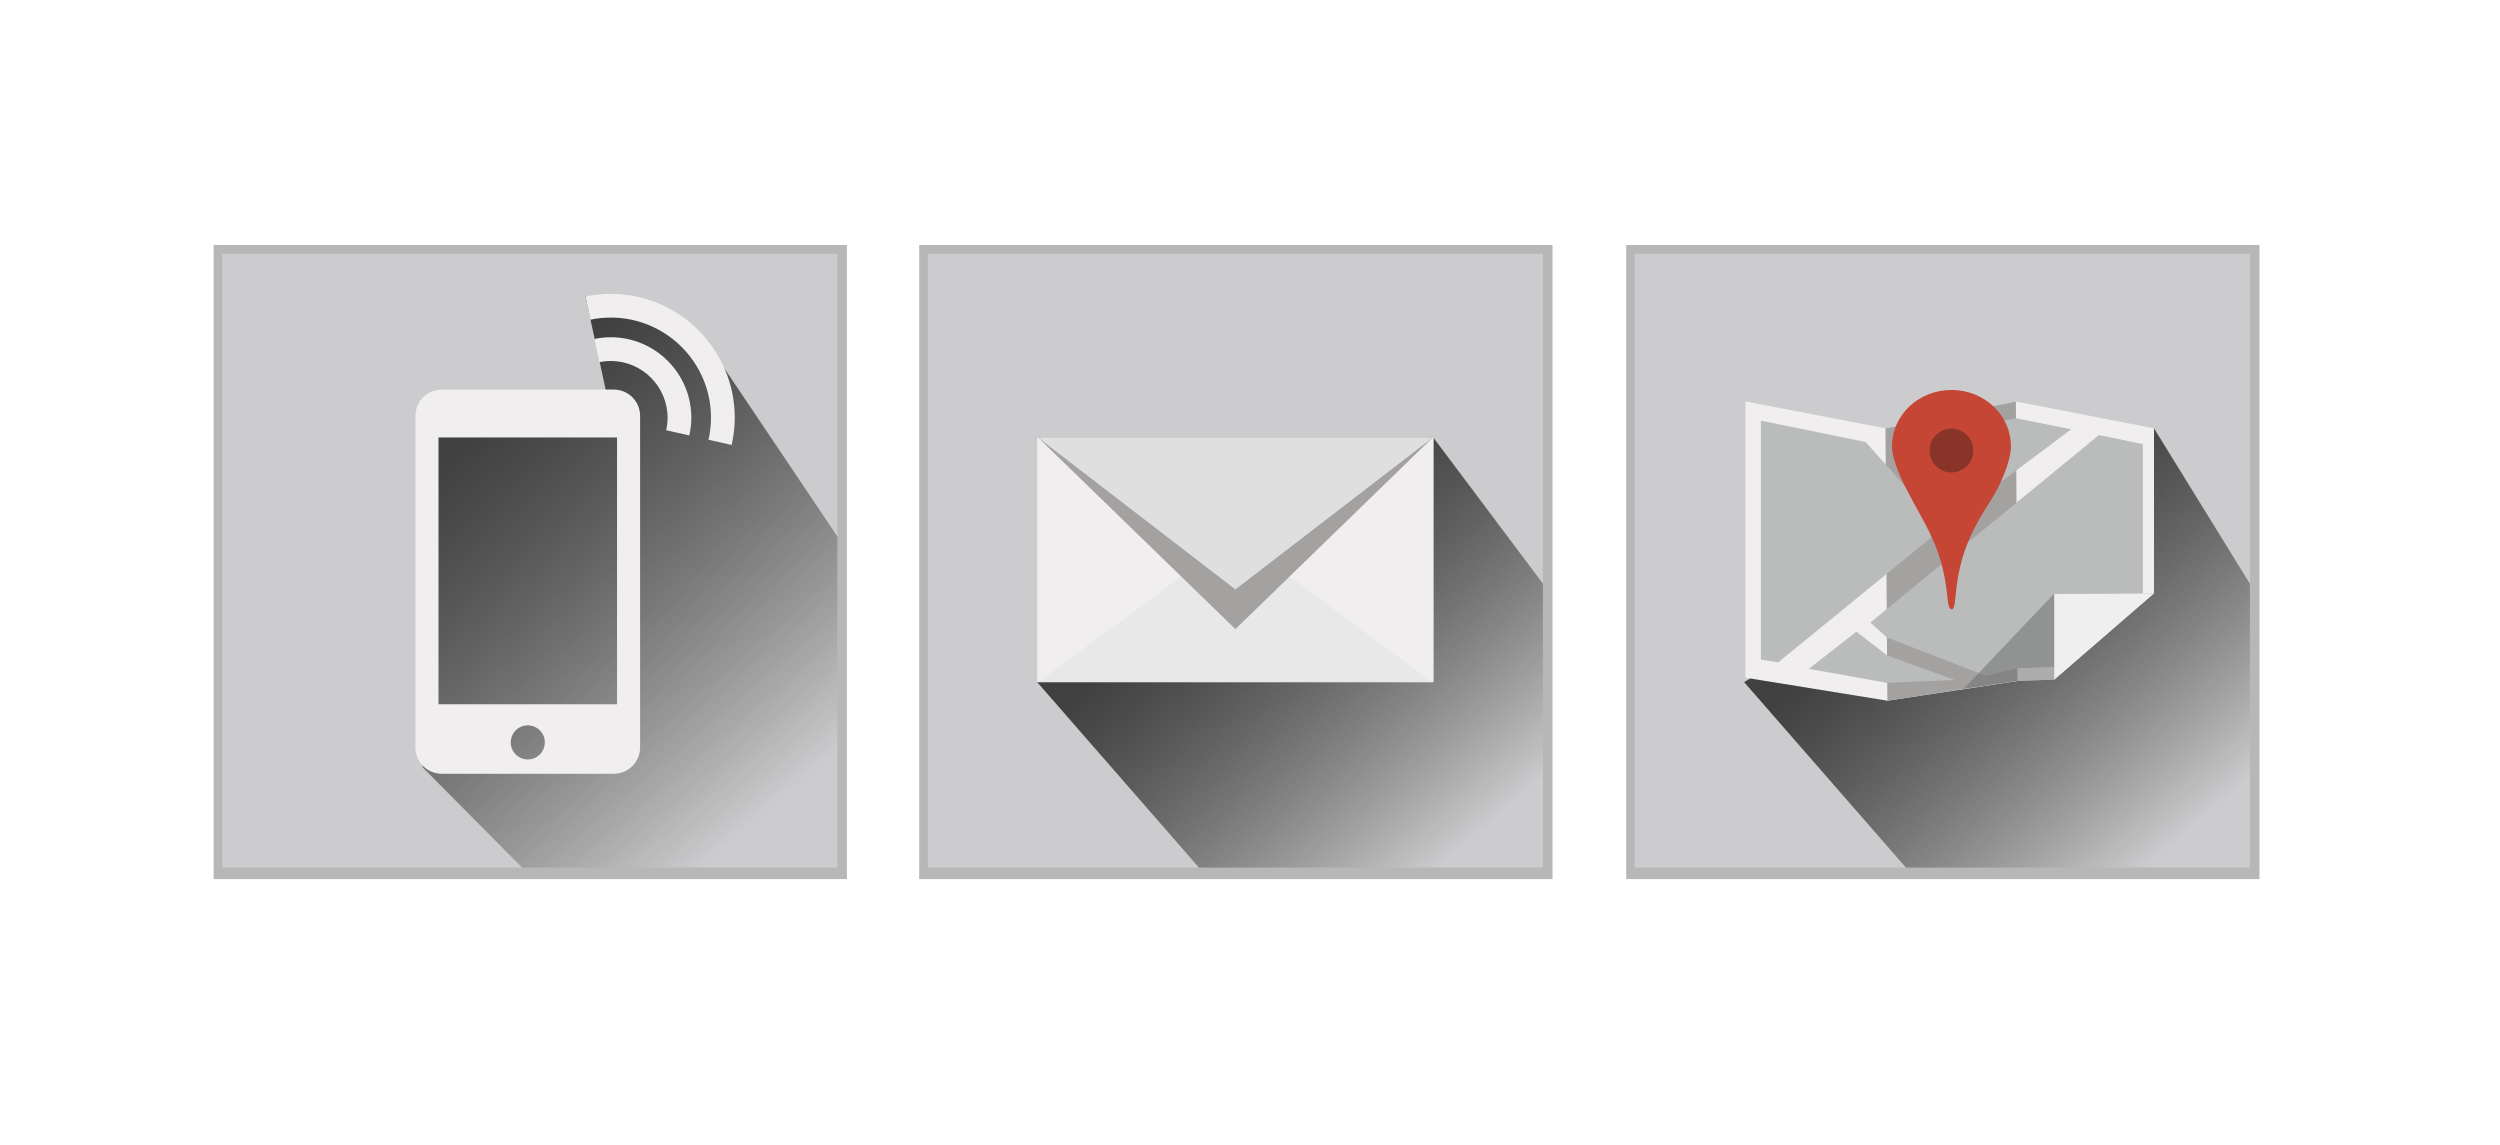
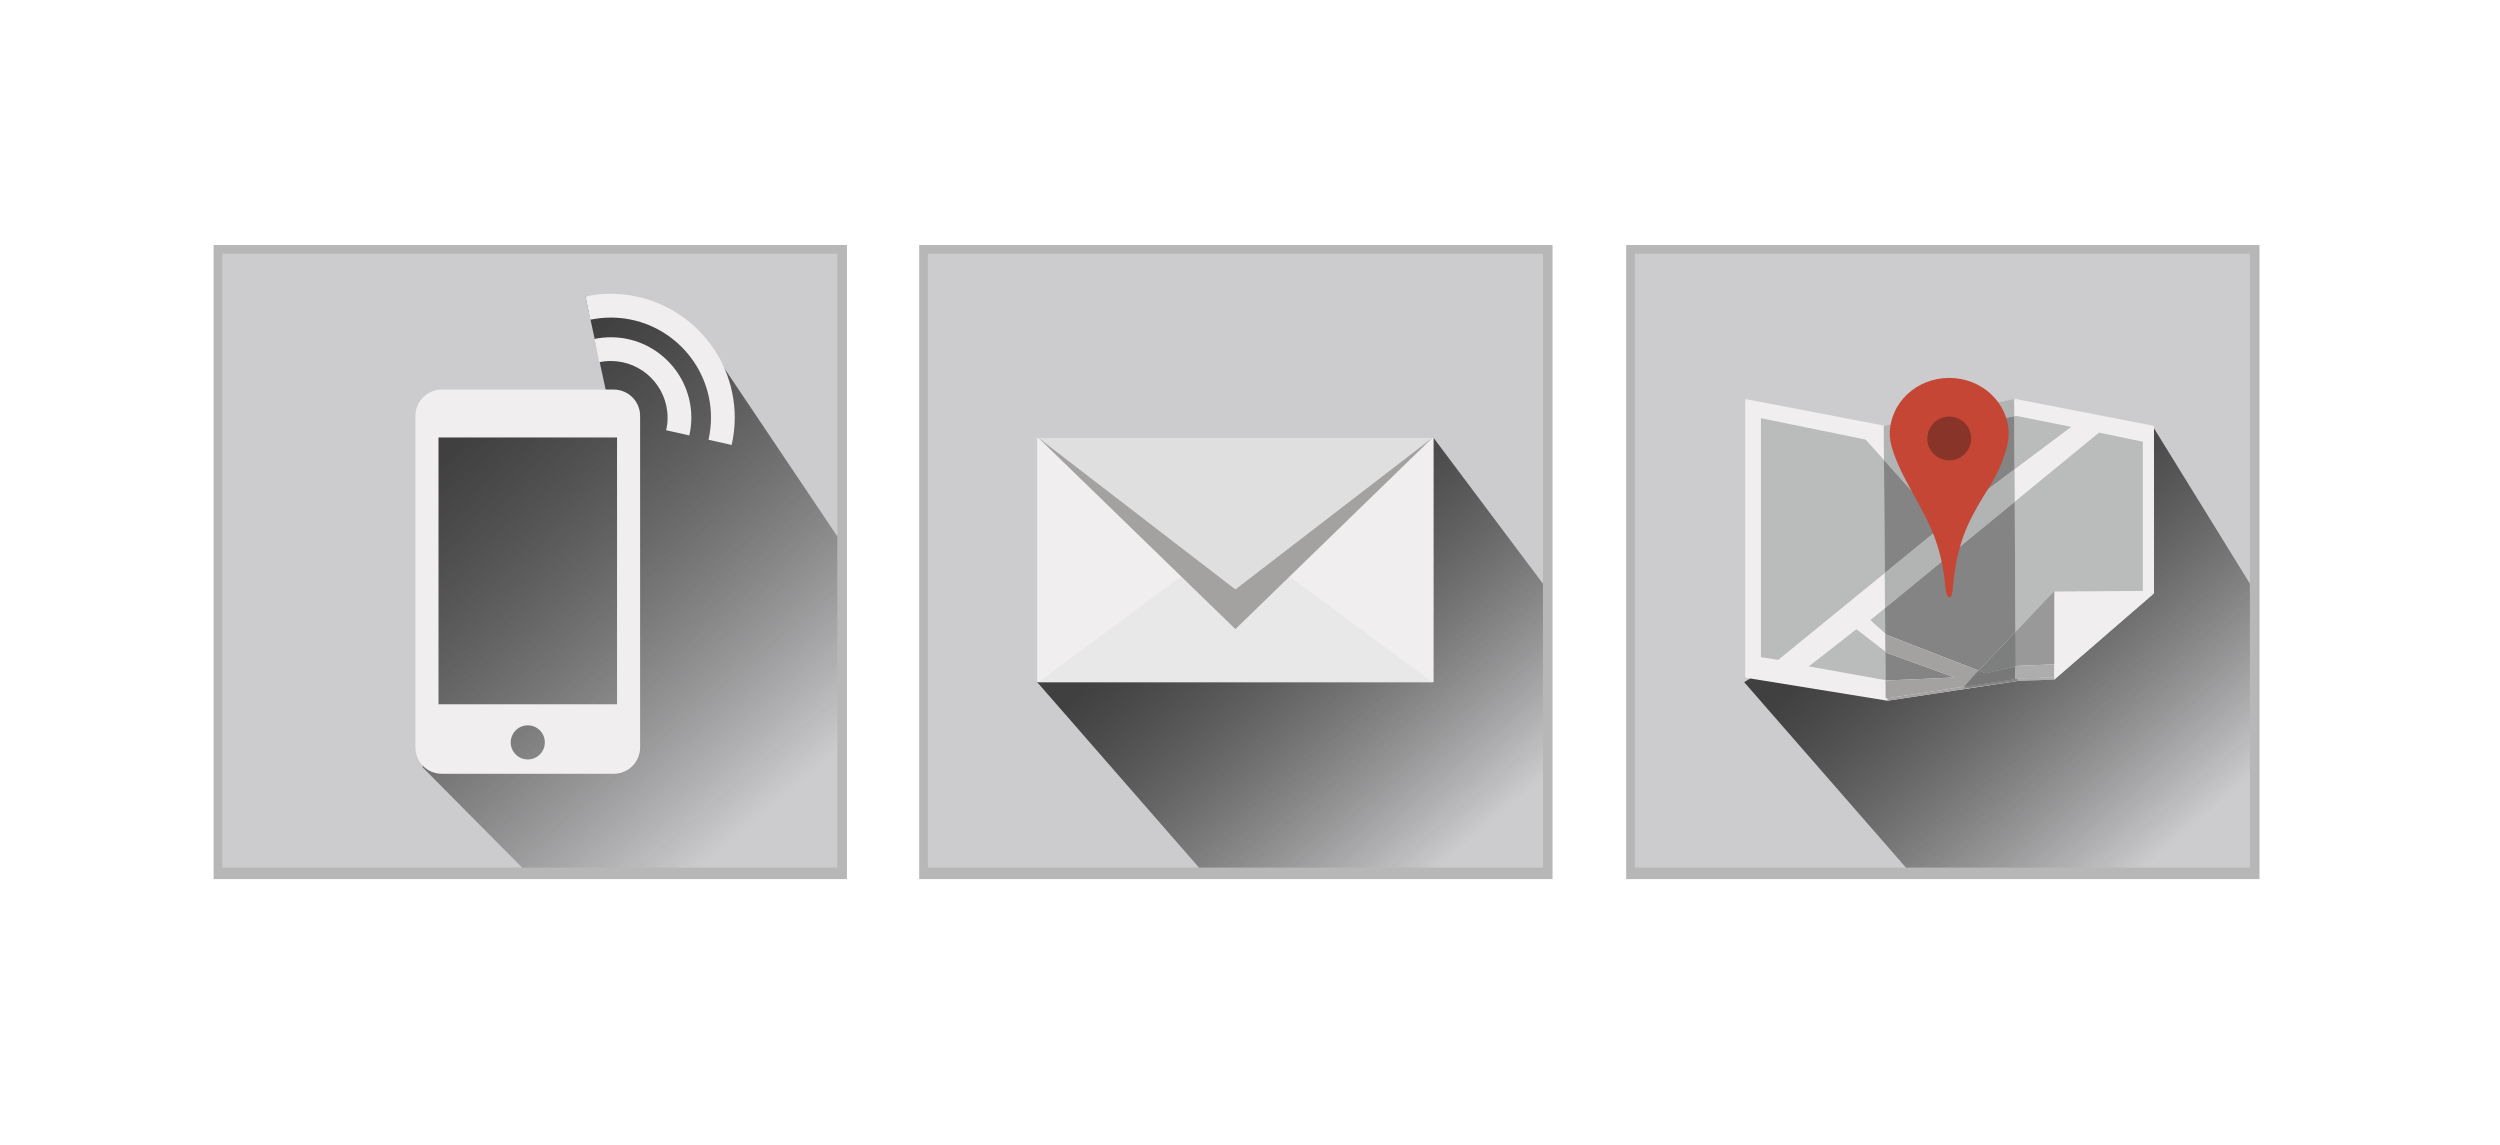
- <svg xmlns="http://www.w3.org/2000/svg" version="1.1" id="Layer_1" x="0px" y="0px" width="325.837px" height="149.214px" viewBox="0 0 325.837 149.214" enable-background="new 0 0 325.837 149.214" xml:space="preserve">
+ <svg xmlns="http://www.w3.org/2000/svg" version="1.1" id="Layer_1" x="0px" y="0px" width="325.836px" height="149.214px" viewBox="0 0 325.836 149.214" enable-background="new 0 0 325.836 149.214" xml:space="preserve">
  <g>
    <rect x="119.804" y="31.931" fill="#B7B7B7" width="82.545" height="82.645" />
    <rect x="120.932" y="33.076" fill="#CCCCCE" width="80.167" height="80" />
-     <linearGradient id="SVGID_1_" gradientUnits="userSpaceOnUse" x1="160.83" y1="72.774" x2="194.84" y2="112.69">
+     <linearGradient id="SVGID_1_" gradientUnits="userSpaceOnUse" x1="160.83" y1="77.439" x2="194.84" y2="37.523" gradientTransform="matrix(1 0 0 -1 0 150.2139)">
      <stop offset="0" style="stop-color:#414040" />
      <stop offset="0.915" style="stop-color:#000000;stop-opacity:0" />
    </linearGradient>
-     <polygon fill="url(#SVGID_1_)" points="135.182,88.909 156.265,113.076 201.099,113.076 201.099,76.076 186.849,57.076  " />
+     <polygon fill="url(#SVGID_1_)" points="135.182,88.91 156.265,113.076 201.099,113.076 201.099,76.076 186.849,57.076  " />
    <g>
      <rect x="135.182" y="57.076" fill="#F0EEEE" width="51.667" height="31.833" />
-       <polygon fill="#E8E8E8" points="186.682,88.909 161.015,69.909 135.348,88.909   " />
-       <polygon fill="#A4A1A1" points="135.348,57.076 161.015,81.993 186.682,57.076   " />
+       <polygon fill="#E8E8E8" points="186.682,88.91 161.015,69.909 135.348,88.91   " />
+       <polygon fill="#A4A1A1" points="135.348,57.076 161.015,81.994 186.682,57.076   " />
      <polygon fill="#DFDFDF" points="135.348,57.076 161.015,76.826 186.682,57.076   " />
    </g>
  </g>
  <g>
-     <rect x="211.946" y="31.931" fill="#B7B7B7" width="82.544" height="82.645" />
-     <rect x="213.074" y="33.076" fill="#CCCCCE" width="80.167" height="80" />
-     <linearGradient id="SVGID_2_" gradientUnits="userSpaceOnUse" x1="253.786" y1="72.079" x2="287.797" y2="111.996">
+     <rect x="211.946" y="31.931" fill="#B7B7B7" width="82.545" height="82.645" />
+     <rect x="213.075" y="33.076" fill="#CCCCCE" width="80.166" height="80" />
+     <linearGradient id="SVGID_2_" gradientUnits="userSpaceOnUse" x1="253.787" y1="78.134" x2="287.796" y2="38.219" gradientTransform="matrix(1 0 0 -1 0 150.2139)">
      <stop offset="0" style="stop-color:#414040" />
      <stop offset="0.915" style="stop-color:#000000;stop-opacity:0" />
    </linearGradient>
-     <polygon fill="url(#SVGID_2_)" points="227.324,88.909 248.407,113.076 293.241,113.076 293.241,76.076 280.741,55.826  " />
-     <polygon fill="#F0EEEE" points="227.49,52.326 245.741,55.826 262.741,52.326 280.741,55.826 280.741,77.326 267.741,88.576    263.069,88.743 245.991,91.326 227.49,88.326  " />
-     <polygon fill="#A4A1A1" points="245.741,55.826 245.991,91.326 262.948,88.743 262.741,52.326  " />
+     <polygon fill="url(#SVGID_2_)" points="227.325,88.91 248.407,113.076 293.241,113.076 293.241,76.076 280.741,55.826  " />
+     <polygon fill="#F0EEEE" points="227.491,52.326 245.741,55.826 262.741,52.326 280.741,55.826 280.741,77.326 267.741,88.576    263.069,88.744 245.991,91.326 227.491,88.326  " />
+     <polygon fill="#A4A1A1" points="245.741,55.826 245.991,91.326 262.948,88.744 262.741,52.326  " />
    <g>
      <polygon fill="#BABBBB" points="229.511,54.826 243.15,57.608 253.219,68.826 231.76,86.326 229.511,85.966   " />
-       <polygon fill="#BABBBB" points="235.749,87.173 241.95,82.326 245.949,85.421 254.758,88.614 245.954,89.004   " />
+       <polygon fill="#BABBBB" points="235.749,87.173 241.95,82.326 245.95,85.421 254.758,88.615 245.954,89.003   " />
      <polygon fill="#BABBBB" points="247.491,57.513 262.762,54.513 269.95,55.951 255.991,66.409 247.491,60.159   " />
-       <polygon fill="#BABBBB" points="243.773,81.136 273.575,56.701 279.282,57.888 279.282,77.326 267.741,86.903 262.94,87.098     258.801,88.075 245.932,83.083   " />
+       <polygon fill="#BABBBB" points="243.773,81.136 273.575,56.701 279.282,57.888 279.282,77.326 267.741,86.903 262.94,87.098     258.801,88.076 245.932,83.083   " />
    </g>
-     <polygon opacity="0.5" fill="#68696A" points="267.685,88.576 263.069,88.743 255.967,89.755 267.685,77.409 280.685,77.326  " />
-     <path fill="#EFEFEF" d="M267.741,88.576c0-1.333,0-11.167,0-11.167l13-0.083L267.741,88.576z" />
-     <path fill="#C54635" d="M262.094,58.147c0,2.001-1.404,5.125-2.416,6.716c-2.51,3.948-4.059,6.754-4.695,11.792   c-0.201,1.588-0.165,2.814-0.639,2.755c-0.475-0.059-0.482-1.393-0.66-2.703c-0.68-5.025-2.291-7.557-4.488-11.589   c-0.941-1.724-2.602-4.879-2.602-6.972c0-4.043,3.469-7.322,7.75-7.322C258.624,50.826,262.094,54.104,262.094,58.147z" />
+     <polygon opacity="0.5" fill="#68696A" enable-background="new    " points="267.685,88.576 263.069,88.744 255.967,89.755    267.685,77.41 280.685,77.326  " />
+     <path fill="#EFEFEF" d="M267.741,88.576c0-1.332,0-11.166,0-11.166l13-0.084L267.741,88.576z" />
+     <path fill="#C54635" d="M262.094,58.147c0,2.001-1.404,5.125-2.416,6.716c-2.51,3.948-4.059,6.754-4.695,11.793   c-0.201,1.588-0.165,2.812-0.639,2.754c-0.475-0.059-0.482-1.393-0.66-2.703c-0.68-5.024-2.291-7.557-4.488-11.588   c-0.941-1.724-2.602-4.879-2.602-6.972c0-4.043,3.469-7.322,7.75-7.322C258.624,50.826,262.094,54.104,262.094,58.147z" />
    <circle fill="#883429" cx="254.344" cy="58.722" r="2.854" />
  </g>
  <rect x="27.84" y="31.931" fill="#B7B7B7" width="82.545" height="82.645" />
  <rect x="28.968" y="33.076" fill="#CCCCCE" width="80.167" height="80" />
-   <linearGradient id="SVGID_3_" gradientUnits="userSpaceOnUse" x1="60.614" y1="57.023" x2="105.008" y2="109.127">
+   <linearGradient id="SVGID_3_" gradientUnits="userSpaceOnUse" x1="60.615" y1="93.191" x2="105.01" y2="41.087" gradientTransform="matrix(1 0 0 -1 0 150.2139)">
    <stop offset="0" style="stop-color:#414040" />
    <stop offset="0.915" style="stop-color:#000000;stop-opacity:0" />
  </linearGradient>
  <path fill="url(#SVGID_3_)" d="M55.091,100.019l12.959,13.057h41.083V69.909L91.872,44.23c0,0-5.836-5.933-15.563-5.591  l3.332,15.395l-24.474,0.169L55.091,100.019z" />
-   <path fill="#F0EEEE" d="M79.992,50.773H57.583c-1.898,0-3.437,1.539-3.437,3.437v43.204c0,1.897,1.539,3.436,3.437,3.436h22.409  c1.898,0,3.437-1.539,3.437-3.436V54.209C83.429,52.312,81.891,50.773,79.992,50.773z M68.788,98.982  c-1.227,0-2.222-0.995-2.222-2.222s0.995-2.222,2.222-2.222c1.228,0,2.223,0.995,2.223,2.222S70.015,98.982,68.788,98.982z   M80.422,91.792H57.153V57.019h23.269V91.792z" />
+   <path fill="#F0EEEE" d="M79.992,50.773H57.583c-1.898,0-3.437,1.539-3.437,3.437v43.204c0,1.897,1.539,3.437,3.437,3.437h22.409  c1.898,0,3.437-1.539,3.437-3.437V54.209C83.429,52.312,81.891,50.773,79.992,50.773z M68.788,98.982  c-1.227,0-2.222-0.995-2.222-2.223c0-1.227,0.995-2.221,2.222-2.221c1.228,0,2.223,0.994,2.223,2.221  C71.011,97.987,70.015,98.982,68.788,98.982z M80.422,91.792H57.153V57.019h23.269V91.792z" />
  <g>
    <path fill="#F0EEEE" d="M79.61,47.051c4.081,0,7.4,3.319,7.4,7.399c0,0.558-0.067,1.1-0.185,1.624l3.016,0.68   c0.168-0.743,0.264-1.511,0.264-2.303c0-5.787-4.708-10.494-10.495-10.494c-0.735,0-1.452,0.077-2.144,0.222l0.632,3.03   C78.586,47.106,79.091,47.051,79.61,47.051z" />
    <path fill="#F0EEEE" d="M79.61,41.392c7.201,0,13.059,5.858,13.059,13.058c0,0.985-0.119,1.942-0.327,2.866l3.018,0.678   c0.257-1.142,0.404-2.325,0.404-3.544c0-8.907-7.246-16.153-16.154-16.153c-1.131,0-2.235,0.119-3.301,0.341l0.632,3.03   C77.803,41.488,78.695,41.392,79.61,41.392z" />
  </g>
+   <polygon fill="#F0EEEE" points="227.491,52.009 245.741,55.509 262.74,52.009 280.74,55.509 280.74,77.009 267.74,88.258   263.07,88.424 245.991,91.008 227.491,88.008 " />
+   <polygon fill="#BABBBB" points="243.151,57.291 229.512,54.509 229.512,85.647 231.761,86.008 245.648,74.683 245.543,59.957 " />
+   <polygon fill="#BABBBB" points="241.952,82.008 235.75,86.856 245.747,88.649 245.72,84.924 " />
+   <polygon fill="#BABBBB" points="269.949,55.634 262.764,54.195 262.525,54.242 262.564,61.166 " />
+   <polygon fill="#BABBBB" points="243.776,80.818 245.704,82.557 245.68,79.255 " />
+   <polygon fill="#B2B3B3" points="262.564,61.166 255.991,66.091 247.491,59.841 247.491,57.195 262.525,54.242 262.514,52.009   245.513,55.509 245.543,59.957 253.22,68.509 245.648,74.683 245.68,79.255 262.59,65.392 " />
+   <polygon fill="#848484" points="245.543,59.957 245.648,74.683 253.22,68.509 " />
+   <polygon fill="#848484" points="254.76,88.297 245.95,85.102 245.72,84.924 245.747,88.649 245.954,88.686 " />
+   <polygon fill="#848484" points="247.491,59.841 255.991,66.091 262.564,61.166 262.525,54.242 247.491,57.195 " />
+   <g>
+     <polygon fill="#BABBBB" points="267.687,77.091 279.271,77.017 279.281,77.009 279.281,57.57 273.574,56.384 262.59,65.392    262.685,82.36  " />
+     <polygon fill="#848484" points="262.59,65.392 245.68,79.255 245.704,82.557 245.933,82.764 257.896,87.407 262.685,82.36  " />
+     <polygon fill="#939393" points="262.71,86.834 262.685,82.36 257.896,87.407 258.803,87.756  " />
+     <polygon opacity="0.5" fill="#68696A" enable-background="new    " points="262.71,86.834 262.685,82.36 257.896,87.407    258.803,87.756  " />
+   </g>
+   <g>
+     <polygon opacity="0.5" fill="#68696A" enable-background="new    " points="279.275,77.017 280.689,77.009 280.689,77.009  " />
+     <g>
+       <polygon fill="#A4A1A1" points="255.901,89.508 257.896,87.407 245.933,82.764 245.704,82.557 245.72,84.924 245.95,85.102     254.76,88.297 245.954,88.686 245.747,88.649 245.763,91.008 245.991,91.008   " />
+       <polygon fill="#787878" points="255.875,89.553 262.685,88.526 262.71,86.834 258.778,87.739 257.872,87.375   " />
+     </g>
+     <g>
+       <path opacity="0.5" fill="#434343" enable-background="new    " d="M279.271,77.017L279.271,77.017l-11.584,0.074l-5.002,5.271    l0.025,4.473l0.229-0.053l4.802-0.195c0-3.688,0-9.493,0-9.493L279.271,77.017z" />
+     </g>
+     <path fill="#EFEFEF" d="M280.74,77.009h-0.055L267.74,88.211c0,0.014,0,0.033,0,0.047L280.74,77.009z" />
+   </g>
+   <polygon fill="#AEADAE" points="262.685,88.526 262.976,88.477 267.717,88.258 267.717,86.586 262.914,86.78 262.685,86.834 " />
+   <path fill="#C54635" d="M261.801,56.577c0,2.001-1.404,5.125-2.416,6.716c-2.51,3.948-4.059,6.754-4.695,11.792  c-0.201,1.588-0.164,2.815-0.639,2.754c-0.475-0.059-0.48-1.393-0.66-2.701c-0.68-5.025-2.291-7.558-4.488-11.59  c-0.941-1.724-2.602-4.879-2.602-6.972c0-4.043,3.469-7.322,7.75-7.322C258.331,49.255,261.801,52.534,261.801,56.577z" />
+   <circle fill="#883429" cx="254.053" cy="57.151" r="2.854" />
</svg>
